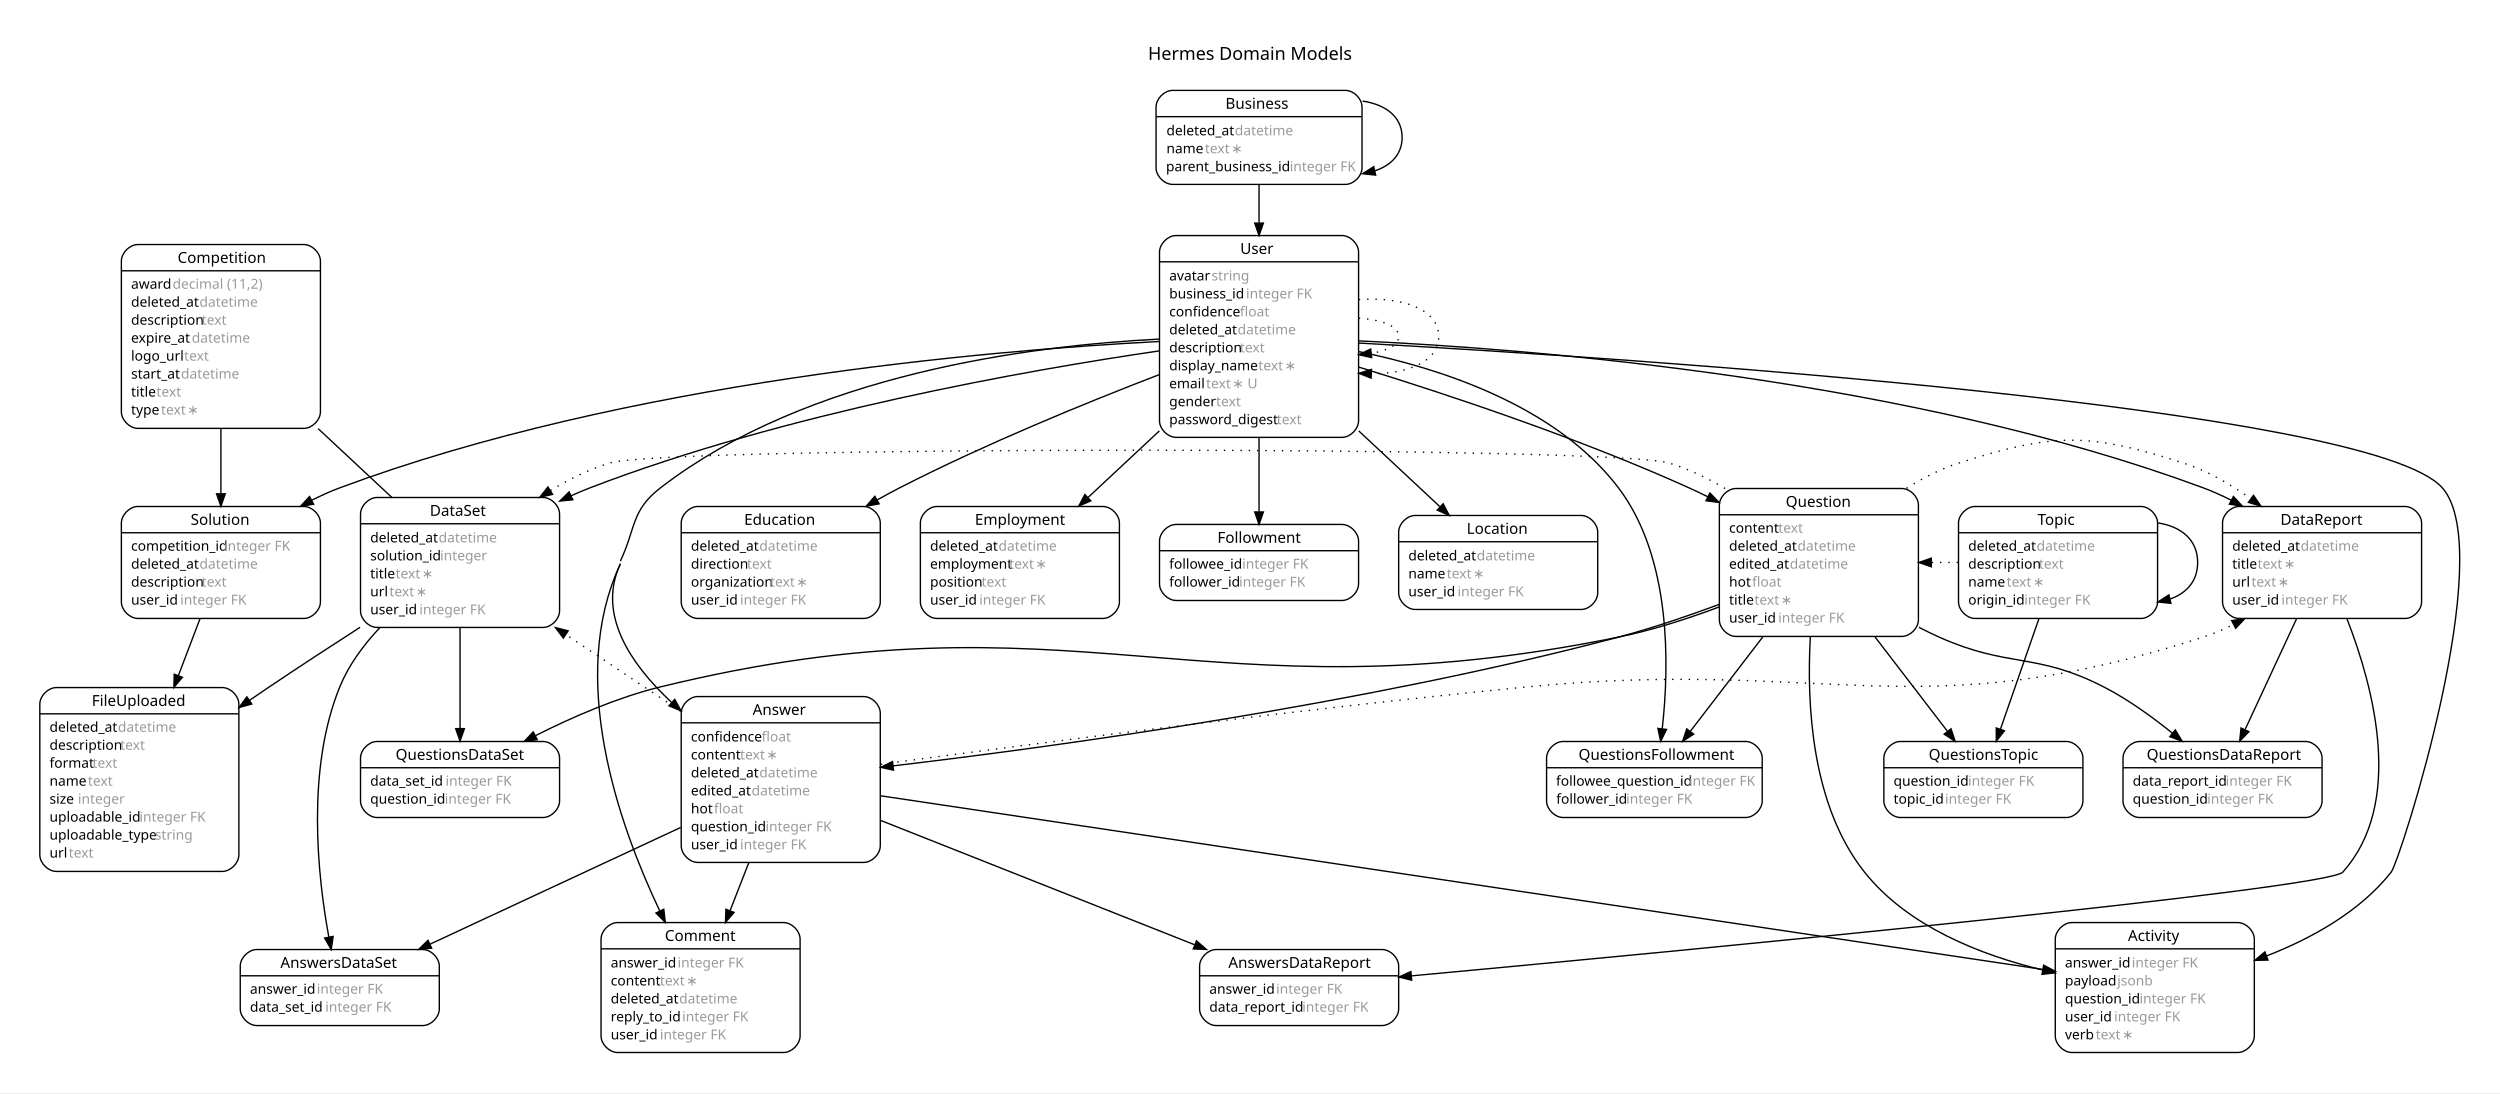
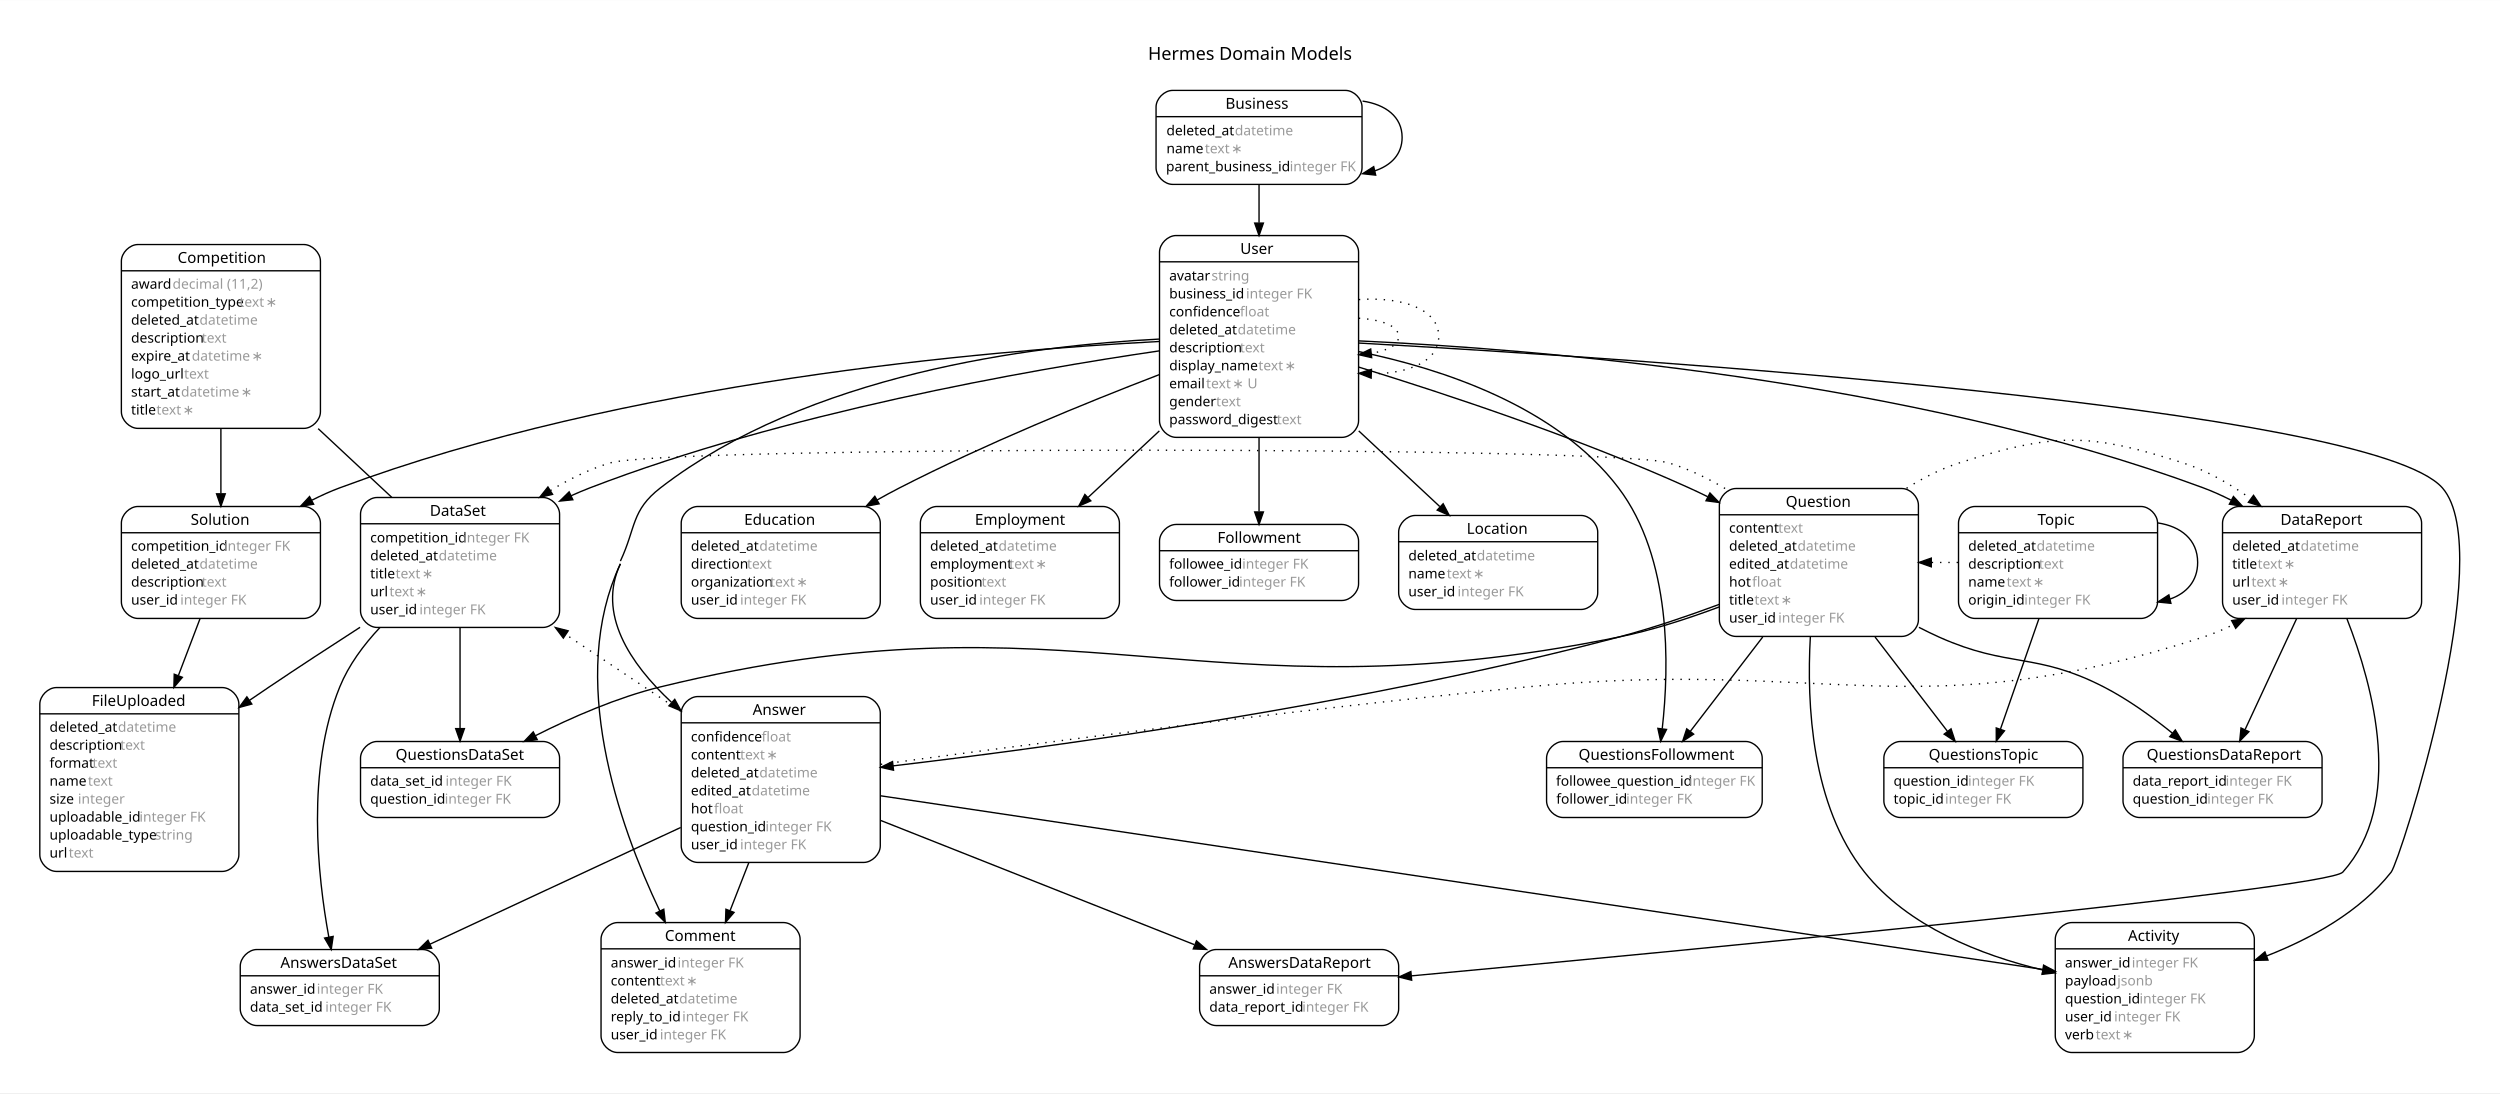
<svg xmlns="http://www.w3.org/2000/svg" width="1809pt" height="791pt" viewBox="0.00 0.00 1808.52 790.60">
  <g id="graph0" class="graph" transform="scale(1 1) rotate(0) translate(28.8 761.8)">
    <polygon fill="white" stroke="none" points="-28.8,28.8 -28.8,-761.8 1779.72,-761.8 1779.72,28.8 -28.8,28.8" />
    <text text-anchor="middle" x="875.458" y="-718.6" font-family="Arial BoldMT" font-size="13.00">Hermes Domain Models</text>
    <g id="node1" class="node">
      <path fill="none" stroke="black" d="M1470,-0.5C1470,-0.5 1590,-0.5 1590,-0.5 1596,-0.5 1602,-6.5 1602,-12.5 1602,-12.5 1602,-82.5 1602,-82.5 1602,-88.5 1596,-94.5 1590,-94.5 1590,-94.5 1470,-94.5 1470,-94.5 1464,-94.5 1458,-88.5 1458,-82.5 1458,-82.5 1458,-12.5 1458,-12.5 1458,-6.5 1464,-0.5 1470,-0.5" />
      <text text-anchor="start" x="1510.58" y="-81.2" font-family="Arial BoldMT" font-size="11.00">Activity</text>
      <polyline fill="none" stroke="black" points="1458,-75.5 1602,-75.5 " />
      <text text-anchor="start" x="1465" y="-62" font-family="ArialMT" font-size="10.00">answer_id </text>
      <text text-anchor="start" x="1513.36" y="-62" font-family="Arial ItalicMT" font-size="10.00" fill="#999999">integer FK</text>
      <text text-anchor="start" x="1465" y="-49" font-family="ArialMT" font-size="10.00">payload </text>
      <text text-anchor="start" x="1502.81" y="-49" font-family="Arial ItalicMT" font-size="10.00" fill="#999999">jsonb</text>
      <text text-anchor="start" x="1465" y="-36" font-family="ArialMT" font-size="10.00">question_id </text>
      <text text-anchor="start" x="1518.93" y="-36" font-family="Arial ItalicMT" font-size="10.00" fill="#999999">integer FK</text>
      <text text-anchor="start" x="1465" y="-23" font-family="ArialMT" font-size="10.00">user_id </text>
      <text text-anchor="start" x="1500.58" y="-23" font-family="Arial ItalicMT" font-size="10.00" fill="#999999">integer FK</text>
      <text text-anchor="start" x="1465" y="-10" font-family="ArialMT" font-size="10.00">verb </text>
      <text text-anchor="start" x="1487.23" y="-10" font-family="Arial ItalicMT" font-size="10.00" fill="#999999">text ∗</text>
    </g>
    <g id="node2" class="node">
      <path fill="none" stroke="black" d="M476,-138C476,-138 596,-138 596,-138 602,-138 608,-144 608,-150 608,-150 608,-246 608,-246 608,-252 602,-258 596,-258 596,-258 476,-258 476,-258 470,-258 464,-252 464,-246 464,-246 464,-150 464,-150 464,-144 470,-138 476,-138" />
      <text text-anchor="start" x="515.66" y="-244.7" font-family="Arial BoldMT" font-size="11.00">Answer</text>
      <polyline fill="none" stroke="black" points="464,-239 608,-239 " />
      <text text-anchor="start" x="471" y="-225.5" font-family="ArialMT" font-size="10.00">confidence </text>
      <text text-anchor="start" x="522.147" y="-225.5" font-family="Arial ItalicMT" font-size="10.00" fill="#999999">float</text>
      <text text-anchor="start" x="471" y="-212.5" font-family="ArialMT" font-size="10.00">content </text>
      <text text-anchor="start" x="506.581" y="-212.5" font-family="Arial ItalicMT" font-size="10.00" fill="#999999">text ∗</text>
      <text text-anchor="start" x="471" y="-199.5" font-family="ArialMT" font-size="10.00">deleted_at </text>
      <text text-anchor="start" x="520.487" y="-199.5" font-family="Arial ItalicMT" font-size="10.00" fill="#999999">datetime</text>
      <text text-anchor="start" x="471" y="-186.5" font-family="ArialMT" font-size="10.00">edited_at </text>
      <text text-anchor="start" x="514.926" y="-186.5" font-family="Arial ItalicMT" font-size="10.00" fill="#999999">datetime</text>
      <text text-anchor="start" x="471" y="-173.5" font-family="ArialMT" font-size="10.00">hot </text>
      <text text-anchor="start" x="487.68" y="-173.5" font-family="Arial ItalicMT" font-size="10.00" fill="#999999">float</text>
      <text text-anchor="start" x="471" y="-160.5" font-family="ArialMT" font-size="10.00">question_id </text>
      <text text-anchor="start" x="524.931" y="-160.5" font-family="Arial ItalicMT" font-size="10.00" fill="#999999">integer FK</text>
      <text text-anchor="start" x="471" y="-147.5" font-family="ArialMT" font-size="10.00">user_id </text>
      <text text-anchor="start" x="506.576" y="-147.5" font-family="Arial ItalicMT" font-size="10.00" fill="#999999">integer FK</text>
    </g>
-     <g id="edge41" class="edge">
+     <g id="edge43" class="edge">
      <path fill="none" stroke="black" d="M608.287,-186.201C788.943,-159.211 1259.18,-88.959 1448.89,-60.617" />
      <polygon fill="black" stroke="black" points="1449.55,-63.704 1457.98,-59.259 1448.62,-57.473 1449.55,-63.704" />
    </g>
    <g id="node3" class="node">
      <path fill="none" stroke="black" d="M851,-20C851,-20 971,-20 971,-20 977,-20 983,-26 983,-32 983,-32 983,-63 983,-63 983,-69 977,-75 971,-75 971,-75 851,-75 851,-75 845,-75 839,-69 839,-63 839,-63 839,-32 839,-32 839,-26 845,-20 851,-20" />
      <text text-anchor="start" x="859.785" y="-61.7" font-family="Arial BoldMT" font-size="11.00">AnswersDataReport</text>
      <polyline fill="none" stroke="black" points="839,-56 983,-56 " />
      <text text-anchor="start" x="846" y="-43" font-family="ArialMT" font-size="10.00">answer_id </text>
      <text text-anchor="start" x="894.359" y="-43" font-family="Arial ItalicMT" font-size="10.00" fill="#999999">integer FK</text>
      <text text-anchor="start" x="846" y="-30" font-family="ArialMT" font-size="10.00">data_report_id </text>
      <text text-anchor="start" x="913.271" y="-30" font-family="Arial ItalicMT" font-size="10.00" fill="#999999">integer FK</text>
    </g>
    <g id="edge31" class="edge">
      <path fill="none" stroke="black" d="M608.304,-168.368C673.484,-142.556 768.988,-104.737 835.219,-78.509" />
      <polygon fill="black" stroke="black" points="836.75,-81.291 843.958,-75.049 834.43,-75.434 836.75,-81.291" />
    </g>
    <g id="node4" class="node">
      <path fill="none" stroke="black" d="M157,-20C157,-20 277,-20 277,-20 283,-20 289,-26 289,-32 289,-32 289,-63 289,-63 289,-69 283,-75 277,-75 277,-75 157,-75 157,-75 151,-75 145,-69 145,-63 145,-63 145,-32 145,-32 145,-26 151,-20 157,-20" />
      <text text-anchor="start" x="174.037" y="-61.7" font-family="Arial BoldMT" font-size="11.00">AnswersDataSet</text>
      <polyline fill="none" stroke="black" points="145,-56 289,-56 " />
      <text text-anchor="start" x="152" y="-43" font-family="ArialMT" font-size="10.00">answer_id </text>
      <text text-anchor="start" x="200.359" y="-43" font-family="Arial ItalicMT" font-size="10.00" fill="#999999">integer FK</text>
      <text text-anchor="start" x="152" y="-30" font-family="ArialMT" font-size="10.00">data_set_id </text>
      <text text-anchor="start" x="206.487" y="-30" font-family="Arial ItalicMT" font-size="10.00" fill="#999999">integer FK</text>
    </g>
    <g id="edge29" class="edge">
      <path fill="none" stroke="black" d="M463.614,-163.303C409.086,-137.919 334.963,-103.414 282.253,-78.876" />
      <polygon fill="black" stroke="black" points="283.472,-75.969 273.983,-75.027 280.813,-81.681 283.472,-75.969" />
    </g>
    <g id="node6" class="node">
      <path fill="none" stroke="black" d="M418,-0.5C418,-0.5 538,-0.5 538,-0.5 544,-0.5 550,-6.5 550,-12.5 550,-12.5 550,-82.5 550,-82.5 550,-88.5 544,-94.5 538,-94.5 538,-94.5 418,-94.5 418,-94.5 412,-94.5 406,-88.5 406,-82.5 406,-82.5 406,-12.5 406,-12.5 406,-6.5 412,-0.5 418,-0.5" />
      <text text-anchor="start" x="452.16" y="-81.2" font-family="Arial BoldMT" font-size="11.00">Comment</text>
      <polyline fill="none" stroke="black" points="406,-75.5 550,-75.5 " />
      <text text-anchor="start" x="413" y="-62" font-family="ArialMT" font-size="10.00">answer_id </text>
      <text text-anchor="start" x="461.359" y="-62" font-family="Arial ItalicMT" font-size="10.00" fill="#999999">integer FK</text>
      <text text-anchor="start" x="413" y="-49" font-family="ArialMT" font-size="10.00">content </text>
      <text text-anchor="start" x="448.581" y="-49" font-family="Arial ItalicMT" font-size="10.00" fill="#999999">text ∗</text>
      <text text-anchor="start" x="413" y="-36" font-family="ArialMT" font-size="10.00">deleted_at </text>
      <text text-anchor="start" x="462.487" y="-36" font-family="Arial ItalicMT" font-size="10.00" fill="#999999">datetime</text>
      <text text-anchor="start" x="413" y="-23" font-family="ArialMT" font-size="10.00">reply_to_id </text>
      <text text-anchor="start" x="464.699" y="-23" font-family="Arial ItalicMT" font-size="10.00" fill="#999999">integer FK</text>
      <text text-anchor="start" x="413" y="-10" font-family="ArialMT" font-size="10.00">user_id </text>
      <text text-anchor="start" x="448.576" y="-10" font-family="Arial ItalicMT" font-size="10.00" fill="#999999">integer FK</text>
    </g>
    <g id="edge33" class="edge">
      <path fill="none" stroke="black" d="M512.91,-137.882C508.429,-126.409 503.752,-114.433 499.331,-103.113" />
      <polygon fill="black" stroke="black" points="502.215,-101.841 496.007,-94.604 496.347,-104.133 502.215,-101.841" />
    </g>
    <g id="node8" class="node">
      <path fill="none" stroke="black" d="M1591,-314.5C1591,-314.5 1711,-314.5 1711,-314.5 1717,-314.5 1723,-320.5 1723,-326.5 1723,-326.5 1723,-383.5 1723,-383.5 1723,-389.5 1717,-395.5 1711,-395.5 1711,-395.5 1591,-395.5 1591,-395.5 1585,-395.5 1579,-389.5 1579,-383.5 1579,-383.5 1579,-326.5 1579,-326.5 1579,-320.5 1585,-314.5 1591,-314.5" />
      <text text-anchor="start" x="1620.87" y="-382.2" font-family="Arial BoldMT" font-size="11.00">DataReport</text>
      <polyline fill="none" stroke="black" points="1579,-376.5 1723,-376.5 " />
      <text text-anchor="start" x="1586" y="-363.5" font-family="ArialMT" font-size="10.00">deleted_at </text>
      <text text-anchor="start" x="1635.49" y="-363.5" font-family="Arial ItalicMT" font-size="10.00" fill="#999999">datetime</text>
      <text text-anchor="start" x="1586" y="-350.5" font-family="ArialMT" font-size="10.00">title </text>
      <text text-anchor="start" x="1604.34" y="-350.5" font-family="Arial ItalicMT" font-size="10.00" fill="#999999">text ∗</text>
      <text text-anchor="start" x="1586" y="-337.5" font-family="ArialMT" font-size="10.00">url </text>
      <text text-anchor="start" x="1599.89" y="-337.5" font-family="Arial ItalicMT" font-size="10.00" fill="#999999">text ∗</text>
      <text text-anchor="start" x="1586" y="-324.5" font-family="ArialMT" font-size="10.00">user_id </text>
      <text text-anchor="start" x="1621.58" y="-324.5" font-family="Arial ItalicMT" font-size="10.00" fill="#999999">integer FK</text>
    </g>
    <g id="edge32" class="edge">
      <path fill="none" stroke="black" stroke-dasharray="1,5" d="M608.373,-208.969C711.873,-222.97 908.213,-248.58 1076,-265 1292.89,-286.225 1357.66,-233.921 1565,-301 1572.32,-303.367 1579.65,-306.478 1586.78,-310.008" />
      <polygon fill="black" stroke="black" points="1585.6,-312.949 1595.04,-314.326 1588.52,-307.365 1585.6,-312.949" />
    </g>
    <g id="node9" class="node">
      <path fill="none" stroke="black" d="M244,-308C244,-308 364,-308 364,-308 370,-308 376,-314 376,-320 376,-320 376,-390 376,-390 376,-396 370,-402 364,-402 364,-402 244,-402 244,-402 238,-402 232,-396 232,-390 232,-390 232,-320 232,-320 232,-314 238,-308 244,-308" />
      <text text-anchor="start" x="282.127" y="-388.7" font-family="Arial BoldMT" font-size="11.00">DataSet</text>
      <polyline fill="none" stroke="black" points="232,-383 376,-383 " />
-       <text text-anchor="start" x="239" y="-369.5" font-family="ArialMT" font-size="10.00">deleted_at </text>
-       <text text-anchor="start" x="288.487" y="-369.5" font-family="Arial ItalicMT" font-size="10.00" fill="#999999">datetime</text>
-       <text text-anchor="start" x="239" y="-356.5" font-family="ArialMT" font-size="10.00">solution_id </text>
-       <text text-anchor="start" x="289.591" y="-356.5" font-family="Arial ItalicMT" font-size="10.00" fill="#999999">integer</text>
+       <text text-anchor="start" x="239" y="-369.5" font-family="ArialMT" font-size="10.00">competition_id </text>
+       <text text-anchor="start" x="306.261" y="-369.5" font-family="Arial ItalicMT" font-size="10.00" fill="#999999">integer FK</text>
+       <text text-anchor="start" x="239" y="-356.5" font-family="ArialMT" font-size="10.00">deleted_at </text>
+       <text text-anchor="start" x="288.487" y="-356.5" font-family="Arial ItalicMT" font-size="10.00" fill="#999999">datetime</text>
      <text text-anchor="start" x="239" y="-343.5" font-family="ArialMT" font-size="10.00">title </text>
      <text text-anchor="start" x="257.34" y="-343.5" font-family="Arial ItalicMT" font-size="10.00" fill="#999999">text ∗</text>
      <text text-anchor="start" x="239" y="-330.5" font-family="ArialMT" font-size="10.00">url </text>
      <text text-anchor="start" x="252.892" y="-330.5" font-family="Arial ItalicMT" font-size="10.00" fill="#999999">text ∗</text>
      <text text-anchor="start" x="239" y="-317.5" font-family="ArialMT" font-size="10.00">user_id </text>
      <text text-anchor="start" x="274.576" y="-317.5" font-family="Arial ItalicMT" font-size="10.00" fill="#999999">integer FK</text>
    </g>
    <g id="edge30" class="edge">
      <path fill="none" stroke="black" stroke-dasharray="1,5" d="M463.66,-247.331C437.331,-264.921 407.489,-284.859 380.788,-302.697" />
      <polygon fill="black" stroke="black" points="378.713,-300.296 372.98,-307.915 382.213,-305.534 378.713,-300.296" />
    </g>
    <g id="node5" class="node">
      <path fill="none" stroke="black" d="M819.5,-628.5C819.5,-628.5 944.5,-628.5 944.5,-628.5 950.5,-628.5 956.5,-634.5 956.5,-640.5 956.5,-640.5 956.5,-684.5 956.5,-684.5 956.5,-690.5 950.5,-696.5 944.5,-696.5 944.5,-696.5 819.5,-696.5 819.5,-696.5 813.5,-696.5 807.5,-690.5 807.5,-684.5 807.5,-684.5 807.5,-640.5 807.5,-640.5 807.5,-634.5 813.5,-628.5 819.5,-628.5" />
      <text text-anchor="start" x="857.683" y="-683.2" font-family="Arial BoldMT" font-size="11.00">Business</text>
      <polyline fill="none" stroke="black" points="807.5,-677.5 956.5,-677.5 " />
      <text text-anchor="start" x="815" y="-664" font-family="ArialMT" font-size="10.00">deleted_at </text>
      <text text-anchor="start" x="864.487" y="-664" font-family="Arial ItalicMT" font-size="10.00" fill="#999999">datetime</text>
      <text text-anchor="start" x="815" y="-651" font-family="ArialMT" font-size="10.00">name </text>
      <text text-anchor="start" x="842.793" y="-651" font-family="Arial ItalicMT" font-size="10.00" fill="#999999">text ∗</text>
      <text text-anchor="start" x="814.68" y="-638" font-family="ArialMT" font-size="10.00">parent_business_id </text>
      <text text-anchor="start" x="904.187" y="-638" font-family="Arial ItalicMT" font-size="10.00" fill="#999999">integer FK</text>
    </g>
-     <g id="edge42" class="edge">
+     <g id="edge44" class="edge">
      <path fill="none" stroke="black" d="M956.895,-688.773C973.446,-686.305 985.5,-677.547 985.5,-662.5 985.5,-650.274 977.542,-642.201 965.681,-638.279" />
      <polygon fill="black" stroke="black" points="966.376,-635.206 956.895,-636.227 964.943,-641.341 966.376,-635.206" />
    </g>
    <g id="node22" class="node">
      <path fill="none" stroke="black" d="M822,-445.5C822,-445.5 942,-445.5 942,-445.5 948,-445.5 954,-451.5 954,-457.5 954,-457.5 954,-579.5 954,-579.5 954,-585.5 948,-591.5 942,-591.5 942,-591.5 822,-591.5 822,-591.5 816,-591.5 810,-585.5 810,-579.5 810,-579.5 810,-457.5 810,-457.5 810,-451.5 816,-445.5 822,-445.5" />
      <text text-anchor="start" x="868.388" y="-578.2" font-family="Arial BoldMT" font-size="11.00">User</text>
      <polyline fill="none" stroke="black" points="810,-572.5 954,-572.5 " />
      <text text-anchor="start" x="817" y="-559" font-family="ArialMT" font-size="10.00">avatar </text>
      <text text-anchor="start" x="847.571" y="-559" font-family="Arial ItalicMT" font-size="10.00" fill="#999999">string</text>
      <text text-anchor="start" x="817" y="-546" font-family="ArialMT" font-size="10.00">business_id </text>
      <text text-anchor="start" x="872.591" y="-546" font-family="Arial ItalicMT" font-size="10.00" fill="#999999">integer FK</text>
      <text text-anchor="start" x="817" y="-533" font-family="ArialMT" font-size="10.00">confidence </text>
      <text text-anchor="start" x="868.147" y="-533" font-family="Arial ItalicMT" font-size="10.00" fill="#999999">float</text>
      <text text-anchor="start" x="817" y="-520" font-family="ArialMT" font-size="10.00">deleted_at </text>
      <text text-anchor="start" x="866.487" y="-520" font-family="Arial ItalicMT" font-size="10.00" fill="#999999">datetime</text>
      <text text-anchor="start" x="817" y="-507" font-family="ArialMT" font-size="10.00">description </text>
      <text text-anchor="start" x="868.138" y="-507" font-family="Arial ItalicMT" font-size="10.00" fill="#999999">text</text>
      <text text-anchor="start" x="817" y="-494" font-family="ArialMT" font-size="10.00">display_name </text>
      <text text-anchor="start" x="881.482" y="-494" font-family="Arial ItalicMT" font-size="10.00" fill="#999999">text ∗</text>
      <text text-anchor="start" x="817" y="-481" font-family="ArialMT" font-size="10.00">email </text>
      <text text-anchor="start" x="843.675" y="-481" font-family="Arial ItalicMT" font-size="10.00" fill="#999999">text ∗ U</text>
      <text text-anchor="start" x="817" y="-468" font-family="ArialMT" font-size="10.00">gender </text>
      <text text-anchor="start" x="850.916" y="-468" font-family="Arial ItalicMT" font-size="10.00" fill="#999999">text</text>
      <text text-anchor="start" x="817" y="-455" font-family="ArialMT" font-size="10.00">password_digest </text>
      <text text-anchor="start" x="894.822" y="-455" font-family="Arial ItalicMT" font-size="10.00" fill="#999999">text</text>
    </g>
    <g id="edge1" class="edge">
      <path fill="none" stroke="black" d="M882,-628.207C882,-619.821 882,-610.446 882,-600.812" />
      <polygon fill="black" stroke="black" points="885.15,-600.52 882,-591.52 878.85,-600.52 885.15,-600.52" />
    </g>
    <g id="node7" class="node">
      <path fill="none" stroke="black" d="M71,-452C71,-452 191,-452 191,-452 197,-452 203,-458 203,-464 203,-464 203,-573 203,-573 203,-579 197,-585 191,-585 191,-585 71,-585 71,-585 65,-585 59,-579 59,-573 59,-573 59,-464 59,-464 59,-458 65,-452 71,-452" />
      <text text-anchor="start" x="99.652" y="-571.7" font-family="Arial BoldMT" font-size="11.00">Competition</text>
      <polyline fill="none" stroke="black" points="59,-566 203,-566 " />
      <text text-anchor="start" x="66" y="-553" font-family="ArialMT" font-size="10.00">award </text>
      <text text-anchor="start" x="96.015" y="-553" font-family="Arial ItalicMT" font-size="10.00" fill="#999999">decimal (11,2)</text>
-       <text text-anchor="start" x="66" y="-540" font-family="ArialMT" font-size="10.00">deleted_at </text>
-       <text text-anchor="start" x="115.487" y="-540" font-family="Arial ItalicMT" font-size="10.00" fill="#999999">datetime</text>
-       <text text-anchor="start" x="66" y="-527" font-family="ArialMT" font-size="10.00">description </text>
-       <text text-anchor="start" x="117.138" y="-527" font-family="Arial ItalicMT" font-size="10.00" fill="#999999">text</text>
-       <text text-anchor="start" x="66" y="-514" font-family="ArialMT" font-size="10.00">expire_at </text>
-       <text text-anchor="start" x="109.916" y="-514" font-family="Arial ItalicMT" font-size="10.00" fill="#999999">datetime</text>
-       <text text-anchor="start" x="66" y="-501" font-family="ArialMT" font-size="10.00">logo_url </text>
-       <text text-anchor="start" x="104.359" y="-501" font-family="Arial ItalicMT" font-size="10.00" fill="#999999">text</text>
-       <text text-anchor="start" x="66" y="-488" font-family="ArialMT" font-size="10.00">start_at </text>
-       <text text-anchor="start" x="102.128" y="-488" font-family="Arial ItalicMT" font-size="10.00" fill="#999999">datetime</text>
-       <text text-anchor="start" x="66" y="-475" font-family="ArialMT" font-size="10.00">title </text>
-       <text text-anchor="start" x="84.34" y="-475" font-family="Arial ItalicMT" font-size="10.00" fill="#999999">text</text>
-       <text text-anchor="start" x="66" y="-462" font-family="ArialMT" font-size="10.00">type </text>
-       <text text-anchor="start" x="87.68" y="-462" font-family="Arial ItalicMT" font-size="10.00" fill="#999999">text ∗</text>
-     </g>
-     <g id="edge44" class="edge">
+       <text text-anchor="start" x="66" y="-540" font-family="ArialMT" font-size="10.00">competition_type </text>
+       <text text-anchor="start" x="144.379" y="-540" font-family="Arial ItalicMT" font-size="10.00" fill="#999999">text ∗</text>
+       <text text-anchor="start" x="66" y="-527" font-family="ArialMT" font-size="10.00">deleted_at </text>
+       <text text-anchor="start" x="115.487" y="-527" font-family="Arial ItalicMT" font-size="10.00" fill="#999999">datetime</text>
+       <text text-anchor="start" x="66" y="-514" font-family="ArialMT" font-size="10.00">description </text>
+       <text text-anchor="start" x="117.138" y="-514" font-family="Arial ItalicMT" font-size="10.00" fill="#999999">text</text>
+       <text text-anchor="start" x="66" y="-501" font-family="ArialMT" font-size="10.00">expire_at </text>
+       <text text-anchor="start" x="109.916" y="-501" font-family="Arial ItalicMT" font-size="10.00" fill="#999999">datetime ∗</text>
+       <text text-anchor="start" x="66" y="-488" font-family="ArialMT" font-size="10.00">logo_url </text>
+       <text text-anchor="start" x="104.359" y="-488" font-family="Arial ItalicMT" font-size="10.00" fill="#999999">text</text>
+       <text text-anchor="start" x="66" y="-475" font-family="ArialMT" font-size="10.00">start_at </text>
+       <text text-anchor="start" x="102.128" y="-475" font-family="Arial ItalicMT" font-size="10.00" fill="#999999">datetime ∗</text>
+       <text text-anchor="start" x="66" y="-462" font-family="ArialMT" font-size="10.00">title </text>
+       <text text-anchor="start" x="84.34" y="-462" font-family="Arial ItalicMT" font-size="10.00" fill="#999999">text ∗</text>
+     </g>
+     <g id="edge35" class="edge">
      <path fill="none" stroke="black" d="M201.366,-451.812C219.233,-435.132 238.053,-417.563 254.628,-402.09" />
    </g>
    <g id="node20" class="node">
      <path fill="none" stroke="black" d="M71,-314.5C71,-314.5 191,-314.5 191,-314.5 197,-314.5 203,-320.5 203,-326.5 203,-326.5 203,-383.5 203,-383.5 203,-389.5 197,-395.5 191,-395.5 191,-395.5 71,-395.5 71,-395.5 65,-395.5 59,-389.5 59,-383.5 59,-383.5 59,-326.5 59,-326.5 59,-320.5 65,-314.5 71,-314.5" />
      <text text-anchor="start" x="109.124" y="-382.2" font-family="Arial BoldMT" font-size="11.00">Solution</text>
      <polyline fill="none" stroke="black" points="59,-376.5 203,-376.5 " />
      <text text-anchor="start" x="66" y="-363.5" font-family="ArialMT" font-size="10.00">competition_id </text>
      <text text-anchor="start" x="133.261" y="-363.5" font-family="Arial ItalicMT" font-size="10.00" fill="#999999">integer FK</text>
      <text text-anchor="start" x="66" y="-350.5" font-family="ArialMT" font-size="10.00">deleted_at </text>
      <text text-anchor="start" x="115.487" y="-350.5" font-family="Arial ItalicMT" font-size="10.00" fill="#999999">datetime</text>
      <text text-anchor="start" x="66" y="-337.5" font-family="ArialMT" font-size="10.00">description </text>
      <text text-anchor="start" x="117.138" y="-337.5" font-family="Arial ItalicMT" font-size="10.00" fill="#999999">text</text>
      <text text-anchor="start" x="66" y="-324.5" font-family="ArialMT" font-size="10.00">user_id </text>
      <text text-anchor="start" x="101.576" y="-324.5" font-family="Arial ItalicMT" font-size="10.00" fill="#999999">integer FK</text>
    </g>
-     <g id="edge43" class="edge">
+     <g id="edge34" class="edge">
      <path fill="none" stroke="black" d="M131,-451.812C131,-436.195 131,-419.799 131,-405.073" />
      <polygon fill="black" stroke="black" points="134.15,-404.662 131,-395.662 127.85,-404.662 134.15,-404.662" />
    </g>
-     <g id="edge39" class="edge">
+     <g id="edge41" class="edge">
      <path fill="none" stroke="black" d="M1669.01,-314.208C1688.34,-264.761 1710.69,-180.834 1666,-131 1654.81,-118.52 1184.8,-73.793 992.117,-55.938" />
      <polygon fill="black" stroke="black" points="992.406,-52.801 983.154,-55.108 991.825,-59.074 992.406,-52.801" />
    </g>
    <g id="node16" class="node">
      <path fill="none" stroke="black" d="M1519,-170.5C1519,-170.5 1639,-170.5 1639,-170.5 1645,-170.5 1651,-176.5 1651,-182.5 1651,-182.5 1651,-213.5 1651,-213.5 1651,-219.5 1645,-225.5 1639,-225.5 1639,-225.5 1519,-225.5 1519,-225.5 1513,-225.5 1507,-219.5 1507,-213.5 1507,-213.5 1507,-182.5 1507,-182.5 1507,-176.5 1513,-170.5 1519,-170.5" />
      <text text-anchor="start" x="1524.11" y="-212.2" font-family="Arial BoldMT" font-size="11.00">QuestionsDataReport</text>
      <polyline fill="none" stroke="black" points="1507,-206.5 1651,-206.5 " />
      <text text-anchor="start" x="1514" y="-193.5" font-family="ArialMT" font-size="10.00">data_report_id </text>
      <text text-anchor="start" x="1581.27" y="-193.5" font-family="Arial ItalicMT" font-size="10.00" fill="#999999">integer FK</text>
      <text text-anchor="start" x="1514" y="-180.5" font-family="ArialMT" font-size="10.00">question_id </text>
      <text text-anchor="start" x="1567.93" y="-180.5" font-family="Arial ItalicMT" font-size="10.00" fill="#999999">integer FK</text>
    </g>
-     <g id="edge38" class="edge">
+     <g id="edge40" class="edge">
      <path fill="none" stroke="black" d="M1632.65,-314.486C1621.14,-289.722 1606.45,-258.084 1595.34,-234.187" />
      <polygon fill="black" stroke="black" points="1598.08,-232.595 1591.43,-225.76 1592.37,-235.249 1598.08,-232.595" />
    </g>
-     <g id="edge35" class="edge">
+     <g id="edge37" class="edge">
      <path fill="none" stroke="black" d="M245.981,-307.865C234.194,-295.334 223.443,-280.807 217,-265 192.631,-205.208 200.966,-128.176 209.088,-83.964" />
      <polygon fill="black" stroke="black" points="212.196,-84.479 210.806,-75.045 206.01,-83.287 212.196,-84.479" />
    </g>
    <g id="node12" class="node">
      <path fill="none" stroke="black" d="M12,-131.5C12,-131.5 132,-131.5 132,-131.5 138,-131.5 144,-137.5 144,-143.5 144,-143.5 144,-252.5 144,-252.5 144,-258.5 138,-264.5 132,-264.5 132,-264.5 12,-264.5 12,-264.5 6,-264.5 0,-258.5 0,-252.5 0,-252.5 0,-143.5 0,-143.5 0,-137.5 6,-131.5 12,-131.5" />
      <text text-anchor="start" x="37.591" y="-251.2" font-family="Arial BoldMT" font-size="11.00">FileUploaded</text>
      <polyline fill="none" stroke="black" points="0,-245.5 144,-245.5 " />
      <text text-anchor="start" x="7" y="-232.5" font-family="ArialMT" font-size="10.00">deleted_at </text>
      <text text-anchor="start" x="56.487" y="-232.5" font-family="Arial ItalicMT" font-size="10.00" fill="#999999">datetime</text>
      <text text-anchor="start" x="7" y="-219.5" font-family="ArialMT" font-size="10.00">description </text>
      <text text-anchor="start" x="58.138" y="-219.5" font-family="Arial ItalicMT" font-size="10.00" fill="#999999">text</text>
      <text text-anchor="start" x="7" y="-206.5" font-family="ArialMT" font-size="10.00">format </text>
      <text text-anchor="start" x="38.118" y="-206.5" font-family="Arial ItalicMT" font-size="10.00" fill="#999999">text</text>
      <text text-anchor="start" x="7" y="-193.5" font-family="ArialMT" font-size="10.00">name </text>
      <text text-anchor="start" x="34.793" y="-193.5" font-family="Arial ItalicMT" font-size="10.00" fill="#999999">text</text>
      <text text-anchor="start" x="7" y="-180.5" font-family="ArialMT" font-size="10.00">size </text>
      <text text-anchor="start" x="27.561" y="-180.5" font-family="Arial ItalicMT" font-size="10.00" fill="#999999">integer</text>
      <text text-anchor="start" x="7" y="-167.5" font-family="ArialMT" font-size="10.00">uploadable_id </text>
      <text text-anchor="start" x="72.059" y="-167.5" font-family="Arial ItalicMT" font-size="10.00" fill="#999999">integer FK</text>
      <text text-anchor="start" x="7" y="-154.5" font-family="ArialMT" font-size="10.00">uploadable_type </text>
      <text text-anchor="start" x="83.177" y="-154.5" font-family="Arial ItalicMT" font-size="10.00" fill="#999999">string</text>
      <text text-anchor="start" x="7" y="-141.5" font-family="ArialMT" font-size="10.00">url </text>
      <text text-anchor="start" x="20.892" y="-141.5" font-family="Arial ItalicMT" font-size="10.00" fill="#999999">text</text>
    </g>
-     <g id="edge36" class="edge">
+     <g id="edge38" class="edge">
      <path fill="none" stroke="black" d="M231.669,-308.11C210.4,-294.412 187.166,-279.248 166,-265 161.332,-261.858 156.551,-258.606 151.739,-255.308" />
      <polygon fill="black" stroke="black" points="153.362,-252.602 144.162,-250.095 149.791,-257.792 153.362,-252.602" />
    </g>
    <g id="node17" class="node">
      <path fill="none" stroke="black" d="M244,-170.5C244,-170.5 364,-170.5 364,-170.5 370,-170.5 376,-176.5 376,-182.5 376,-182.5 376,-213.5 376,-213.5 376,-219.5 370,-225.5 364,-225.5 364,-225.5 244,-225.5 244,-225.5 238,-225.5 232,-219.5 232,-213.5 232,-213.5 232,-182.5 232,-182.5 232,-176.5 238,-170.5 244,-170.5" />
      <text text-anchor="start" x="257.364" y="-212.2" font-family="Arial BoldMT" font-size="11.00">QuestionsDataSet</text>
      <polyline fill="none" stroke="black" points="232,-206.5 376,-206.5 " />
      <text text-anchor="start" x="239" y="-193.5" font-family="ArialMT" font-size="10.00">data_set_id </text>
      <text text-anchor="start" x="293.487" y="-193.5" font-family="Arial ItalicMT" font-size="10.00" fill="#999999">integer FK</text>
      <text text-anchor="start" x="239" y="-180.5" font-family="ArialMT" font-size="10.00">question_id </text>
      <text text-anchor="start" x="292.931" y="-180.5" font-family="Arial ItalicMT" font-size="10.00" fill="#999999">integer FK</text>
    </g>
-     <g id="edge34" class="edge">
+     <g id="edge36" class="edge">
      <path fill="none" stroke="black" d="M304,-307.915C304,-284.594 304,-256.706 304,-234.988" />
      <polygon fill="black" stroke="black" points="307.15,-234.786 304,-225.786 300.85,-234.786 307.15,-234.786" />
    </g>
    <g id="node10" class="node">
      <path fill="none" stroke="black" d="M476,-314.5C476,-314.5 596,-314.5 596,-314.5 602,-314.5 608,-320.5 608,-326.5 608,-326.5 608,-383.5 608,-383.5 608,-389.5 602,-395.5 596,-395.5 596,-395.5 476,-395.5 476,-395.5 470,-395.5 464,-389.5 464,-383.5 464,-383.5 464,-326.5 464,-326.5 464,-320.5 470,-314.5 476,-314.5" />
      <text text-anchor="start" x="509.537" y="-382.2" font-family="Arial BoldMT" font-size="11.00">Education</text>
      <polyline fill="none" stroke="black" points="464,-376.5 608,-376.5 " />
      <text text-anchor="start" x="471" y="-363.5" font-family="ArialMT" font-size="10.00">deleted_at </text>
      <text text-anchor="start" x="520.487" y="-363.5" font-family="Arial ItalicMT" font-size="10.00" fill="#999999">datetime</text>
      <text text-anchor="start" x="471" y="-350.5" font-family="ArialMT" font-size="10.00">direction </text>
      <text text-anchor="start" x="511.576" y="-350.5" font-family="Arial ItalicMT" font-size="10.00" fill="#999999">text</text>
      <text text-anchor="start" x="471" y="-337.5" font-family="ArialMT" font-size="10.00">organization </text>
      <text text-anchor="start" x="528.261" y="-337.5" font-family="Arial ItalicMT" font-size="10.00" fill="#999999">text ∗</text>
      <text text-anchor="start" x="471" y="-324.5" font-family="ArialMT" font-size="10.00">user_id </text>
      <text text-anchor="start" x="506.576" y="-324.5" font-family="Arial ItalicMT" font-size="10.00" fill="#999999">integer FK</text>
    </g>
    <g id="node11" class="node">
      <path fill="none" stroke="black" d="M649,-314.5C649,-314.5 769,-314.5 769,-314.5 775,-314.5 781,-320.5 781,-326.5 781,-326.5 781,-383.5 781,-383.5 781,-389.5 775,-395.5 769,-395.5 769,-395.5 649,-395.5 649,-395.5 643,-395.5 637,-389.5 637,-383.5 637,-383.5 637,-326.5 637,-326.5 637,-320.5 643,-314.5 649,-314.5" />
      <text text-anchor="start" x="676.433" y="-382.2" font-family="Arial BoldMT" font-size="11.00">Employment</text>
      <polyline fill="none" stroke="black" points="637,-376.5 781,-376.5 " />
      <text text-anchor="start" x="644" y="-363.5" font-family="ArialMT" font-size="10.00">deleted_at </text>
      <text text-anchor="start" x="693.487" y="-363.5" font-family="Arial ItalicMT" font-size="10.00" fill="#999999">datetime</text>
      <text text-anchor="start" x="644" y="-350.5" font-family="ArialMT" font-size="10.00">employment </text>
      <text text-anchor="start" x="701.246" y="-350.5" font-family="Arial ItalicMT" font-size="10.00" fill="#999999">text ∗</text>
      <text text-anchor="start" x="644" y="-337.5" font-family="ArialMT" font-size="10.00">position </text>
      <text text-anchor="start" x="681.246" y="-337.5" font-family="Arial ItalicMT" font-size="10.00" fill="#999999">text</text>
      <text text-anchor="start" x="644" y="-324.5" font-family="ArialMT" font-size="10.00">user_id </text>
      <text text-anchor="start" x="679.576" y="-324.5" font-family="Arial ItalicMT" font-size="10.00" fill="#999999">integer FK</text>
    </g>
    <g id="node13" class="node">
      <path fill="none" stroke="black" d="M822,-327.5C822,-327.5 942,-327.5 942,-327.5 948,-327.5 954,-333.5 954,-339.5 954,-339.5 954,-370.5 954,-370.5 954,-376.5 948,-382.5 942,-382.5 942,-382.5 822,-382.5 822,-382.5 816,-382.5 810,-376.5 810,-370.5 810,-370.5 810,-339.5 810,-339.5 810,-333.5 816,-327.5 822,-327.5" />
      <text text-anchor="start" x="851.88" y="-369.2" font-family="Arial BoldMT" font-size="11.00">Followment</text>
      <polyline fill="none" stroke="black" points="810,-363.5 954,-363.5 " />
      <text text-anchor="start" x="817" y="-350.5" font-family="ArialMT" font-size="10.00">followee_id </text>
      <text text-anchor="start" x="869.812" y="-350.5" font-family="Arial ItalicMT" font-size="10.00" fill="#999999">integer FK</text>
      <text text-anchor="start" x="817" y="-337.5" font-family="ArialMT" font-size="10.00">follower_id </text>
      <text text-anchor="start" x="867.581" y="-337.5" font-family="Arial ItalicMT" font-size="10.00" fill="#999999">integer FK</text>
    </g>
    <g id="node14" class="node">
      <path fill="none" stroke="black" d="M995,-321C995,-321 1115,-321 1115,-321 1121,-321 1127,-327 1127,-333 1127,-333 1127,-377 1127,-377 1127,-383 1121,-389 1115,-389 1115,-389 995,-389 995,-389 989,-389 983,-383 983,-377 983,-377 983,-333 983,-333 983,-327 989,-321 995,-321" />
      <text text-anchor="start" x="1032.21" y="-375.7" font-family="Arial BoldMT" font-size="11.00">Location</text>
      <polyline fill="none" stroke="black" points="983,-370 1127,-370 " />
      <text text-anchor="start" x="990" y="-356.5" font-family="ArialMT" font-size="10.00">deleted_at </text>
      <text text-anchor="start" x="1039.49" y="-356.5" font-family="Arial ItalicMT" font-size="10.00" fill="#999999">datetime</text>
      <text text-anchor="start" x="990" y="-343.5" font-family="ArialMT" font-size="10.00">name </text>
      <text text-anchor="start" x="1017.79" y="-343.5" font-family="Arial ItalicMT" font-size="10.00" fill="#999999">text ∗</text>
      <text text-anchor="start" x="990" y="-330.5" font-family="ArialMT" font-size="10.00">user_id </text>
      <text text-anchor="start" x="1025.58" y="-330.5" font-family="Arial ItalicMT" font-size="10.00" fill="#999999">integer FK</text>
    </g>
    <g id="node15" class="node">
      <path fill="none" stroke="black" d="M1227,-301.5C1227,-301.5 1347,-301.5 1347,-301.5 1353,-301.5 1359,-307.5 1359,-313.5 1359,-313.5 1359,-396.5 1359,-396.5 1359,-402.5 1353,-408.5 1347,-408.5 1347,-408.5 1227,-408.5 1227,-408.5 1221,-408.5 1215,-402.5 1215,-396.5 1215,-396.5 1215,-313.5 1215,-313.5 1215,-307.5 1221,-301.5 1227,-301.5" />
      <text text-anchor="start" x="1262.99" y="-395.2" font-family="Arial BoldMT" font-size="11.00">Question</text>
      <polyline fill="none" stroke="black" points="1215,-389.5 1359,-389.5 " />
      <text text-anchor="start" x="1222" y="-376.5" font-family="ArialMT" font-size="10.00">content </text>
      <text text-anchor="start" x="1257.58" y="-376.5" font-family="Arial ItalicMT" font-size="10.00" fill="#999999">text</text>
      <text text-anchor="start" x="1222" y="-363.5" font-family="ArialMT" font-size="10.00">deleted_at </text>
      <text text-anchor="start" x="1271.49" y="-363.5" font-family="Arial ItalicMT" font-size="10.00" fill="#999999">datetime</text>
      <text text-anchor="start" x="1222" y="-350.5" font-family="ArialMT" font-size="10.00">edited_at </text>
      <text text-anchor="start" x="1265.93" y="-350.5" font-family="Arial ItalicMT" font-size="10.00" fill="#999999">datetime</text>
      <text text-anchor="start" x="1222" y="-337.5" font-family="ArialMT" font-size="10.00">hot </text>
      <text text-anchor="start" x="1238.68" y="-337.5" font-family="Arial ItalicMT" font-size="10.00" fill="#999999">float</text>
      <text text-anchor="start" x="1222" y="-324.5" font-family="ArialMT" font-size="10.00">title </text>
      <text text-anchor="start" x="1240.34" y="-324.5" font-family="Arial ItalicMT" font-size="10.00" fill="#999999">text ∗</text>
      <text text-anchor="start" x="1222" y="-311.5" font-family="ArialMT" font-size="10.00">user_id </text>
      <text text-anchor="start" x="1257.58" y="-311.5" font-family="Arial ItalicMT" font-size="10.00" fill="#999999">integer FK</text>
    </g>
-     <g id="edge40" class="edge">
+     <g id="edge42" class="edge">
      <path fill="none" stroke="black" d="M1280.83,-301.323C1278.01,-252.074 1281.76,-179.097 1320,-131 1351.37,-91.547 1404.25,-70.912 1449.1,-60.145" />
      <polygon fill="black" stroke="black" points="1449.89,-63.198 1457.96,-58.121 1448.48,-57.056 1449.89,-63.198" />
    </g>
    <g id="edge27" class="edge">
      <path fill="none" stroke="black" d="M1214.81,-324.654C1191.82,-316.112 1166.1,-307.374 1142,-301 957.291,-252.142 734.45,-221.725 617.219,-207.859" />
      <polygon fill="black" stroke="black" points="617.58,-204.729 608.274,-206.808 616.846,-210.986 617.58,-204.729" />
    </g>
    <g id="edge26" class="edge">
      <path fill="none" stroke="black" stroke-dasharray="1,5" d="M1350.41,-408.666C1362.39,-416.203 1375.33,-422.802 1388.5,-427 1457.1,-448.861 1481.95,-449.021 1550.5,-427 1567.73,-421.466 1584.51,-411.768 1599.27,-401.25" />
      <polygon fill="black" stroke="black" points="1601.42,-403.573 1606.79,-395.692 1597.68,-398.505 1601.42,-403.573" />
    </g>
    <g id="edge24" class="edge">
      <path fill="none" stroke="black" stroke-dasharray="1,5" d="M1219.13,-408.523C1206.27,-416.13 1192.46,-422.789 1178.5,-427 1137.76,-439.289 453.243,-439.289 412.5,-427 397.664,-422.525 382.994,-415.285 369.464,-407.08" />
      <polygon fill="black" stroke="black" points="370.932,-404.282 361.638,-402.152 367.575,-409.613 370.932,-404.282" />
    </g>
    <g id="edge25" class="edge">
      <path fill="none" stroke="black" d="M1359.37,-308.077C1364.25,-305.552 1369.16,-303.166 1374,-301 1424.44,-278.446 1443.84,-290.23 1493,-265 1510.56,-255.99 1528.16,-243.29 1542.82,-231.434" />
      <polygon fill="black" stroke="black" points="1544.83,-233.858 1549.77,-225.701 1540.82,-228.998 1544.83,-233.858" />
    </g>
    <g id="edge23" class="edge">
      <path fill="none" stroke="black" d="M1214.84,-322.82C1191.96,-314.247 1166.29,-305.954 1142,-301 839.804,-239.375 748.61,-338.169 449,-265 417.71,-257.359 384.883,-243.012 358.391,-229.642" />
      <polygon fill="black" stroke="black" points="359.828,-226.838 350.382,-225.532 356.951,-232.443 359.828,-226.838" />
    </g>
    <g id="node18" class="node">
      <path fill="none" stroke="black" d="M1102,-170.5C1102,-170.5 1234,-170.5 1234,-170.5 1240,-170.5 1246,-176.5 1246,-182.5 1246,-182.5 1246,-213.5 1246,-213.5 1246,-219.5 1240,-225.5 1234,-225.5 1234,-225.5 1102,-225.5 1102,-225.5 1096,-225.5 1090,-219.5 1090,-213.5 1090,-213.5 1090,-182.5 1090,-182.5 1090,-176.5 1096,-170.5 1102,-170.5" />
      <text text-anchor="start" x="1113.12" y="-212.2" font-family="Arial BoldMT" font-size="11.00">QuestionsFollowment</text>
      <polyline fill="none" stroke="black" points="1090,-206.5 1246,-206.5 " />
      <text text-anchor="start" x="1096.84" y="-193.5" font-family="ArialMT" font-size="10.00">followee_question_id </text>
      <text text-anchor="start" x="1193.02" y="-193.5" font-family="Arial ItalicMT" font-size="10.00" fill="#999999">integer FK</text>
      <text text-anchor="start" x="1097" y="-180.5" font-family="ArialMT" font-size="10.00">follower_id </text>
      <text text-anchor="start" x="1147.58" y="-180.5" font-family="Arial ItalicMT" font-size="10.00" fill="#999999">integer FK</text>
    </g>
    <g id="edge28" class="edge">
      <path fill="none" stroke="black" d="M1246.38,-301.091C1229.07,-278.539 1209.37,-252.888 1194.06,-232.94" />
      <polygon fill="black" stroke="black" points="1196.39,-230.812 1188.42,-225.592 1191.4,-234.649 1196.39,-230.812" />
    </g>
    <g id="node19" class="node">
      <path fill="none" stroke="black" d="M1346,-170.5C1346,-170.5 1466,-170.5 1466,-170.5 1472,-170.5 1478,-176.5 1478,-182.5 1478,-182.5 1478,-213.5 1478,-213.5 1478,-219.5 1472,-225.5 1466,-225.5 1466,-225.5 1346,-225.5 1346,-225.5 1340,-225.5 1334,-219.5 1334,-213.5 1334,-213.5 1334,-182.5 1334,-182.5 1334,-176.5 1340,-170.5 1346,-170.5" />
      <text text-anchor="start" x="1366.4" y="-212.2" font-family="Arial BoldMT" font-size="11.00">QuestionsTopic</text>
      <polyline fill="none" stroke="black" points="1334,-206.5 1478,-206.5 " />
      <text text-anchor="start" x="1341" y="-193.5" font-family="ArialMT" font-size="10.00">question_id </text>
      <text text-anchor="start" x="1394.93" y="-193.5" font-family="Arial ItalicMT" font-size="10.00" fill="#999999">integer FK</text>
      <text text-anchor="start" x="1341" y="-180.5" font-family="ArialMT" font-size="10.00">topic_id </text>
      <text text-anchor="start" x="1378.25" y="-180.5" font-family="Arial ItalicMT" font-size="10.00" fill="#999999">integer FK</text>
    </g>
    <g id="edge22" class="edge">
      <path fill="none" stroke="black" d="M1327.62,-301.091C1344.93,-278.539 1364.63,-252.888 1379.94,-232.94" />
      <polygon fill="black" stroke="black" points="1382.6,-234.649 1385.58,-225.592 1377.61,-230.812 1382.6,-234.649" />
    </g>
-     <g id="edge37" class="edge">
+     <g id="edge39" class="edge">
      <path fill="none" stroke="black" d="M115.959,-314.486C111.181,-301.933 105.73,-287.614 100.332,-273.432" />
      <polygon fill="black" stroke="black" points="103.13,-271.927 96.984,-264.637 97.242,-274.168 103.13,-271.927" />
    </g>
    <g id="node21" class="node">
      <path fill="none" stroke="black" d="M1400,-314.5C1400,-314.5 1520,-314.5 1520,-314.5 1526,-314.5 1532,-320.5 1532,-326.5 1532,-326.5 1532,-383.5 1532,-383.5 1532,-389.5 1526,-395.5 1520,-395.5 1520,-395.5 1400,-395.5 1400,-395.5 1394,-395.5 1388,-389.5 1388,-383.5 1388,-383.5 1388,-326.5 1388,-326.5 1388,-320.5 1394,-314.5 1400,-314.5" />
      <text text-anchor="start" x="1445.16" y="-382.2" font-family="Arial BoldMT" font-size="11.00">Topic</text>
      <polyline fill="none" stroke="black" points="1388,-376.5 1532,-376.5 " />
      <text text-anchor="start" x="1395" y="-363.5" font-family="ArialMT" font-size="10.00">deleted_at </text>
      <text text-anchor="start" x="1444.49" y="-363.5" font-family="Arial ItalicMT" font-size="10.00" fill="#999999">datetime</text>
      <text text-anchor="start" x="1395" y="-350.5" font-family="ArialMT" font-size="10.00">description </text>
      <text text-anchor="start" x="1446.14" y="-350.5" font-family="Arial ItalicMT" font-size="10.00" fill="#999999">text</text>
      <text text-anchor="start" x="1395" y="-337.5" font-family="ArialMT" font-size="10.00">name </text>
      <text text-anchor="start" x="1422.79" y="-337.5" font-family="Arial ItalicMT" font-size="10.00" fill="#999999">text ∗</text>
      <text text-anchor="start" x="1395" y="-324.5" font-family="ArialMT" font-size="10.00">origin_id </text>
      <text text-anchor="start" x="1435.58" y="-324.5" font-family="Arial ItalicMT" font-size="10.00" fill="#999999">integer FK</text>
    </g>
    <g id="edge21" class="edge">
      <path fill="none" stroke="black" stroke-dasharray="1,5" d="M1387.63,-355C1381.29,-355 1374.94,-355 1368.6,-355" />
      <polygon fill="black" stroke="black" points="1368.31,-351.85 1359.31,-355 1368.31,-358.15 1368.31,-351.85" />
    </g>
    <g id="edge20" class="edge">
      <path fill="none" stroke="black" d="M1446.23,-314.486C1437.64,-289.831 1426.68,-258.362 1418.37,-234.502" />
      <polygon fill="black" stroke="black" points="1421.26,-233.223 1415.32,-225.76 1415.31,-235.295 1421.26,-233.223" />
    </g>
    <g id="edge19" class="edge">
      <path fill="none" stroke="black" d="M1532.18,-383.606C1548.79,-381.141 1561,-371.605 1561,-355 1561,-341.508 1552.94,-332.684 1541.01,-328.527" />
      <polygon fill="black" stroke="black" points="1541.66,-325.445 1532.18,-326.394 1540.18,-331.569 1541.66,-325.445" />
    </g>
    <g id="edge18" class="edge">
      <path fill="none" stroke="black" d="M954.142,-513.73C1151.03,-502.711 1686.37,-467.582 1738,-409 1778.94,-362.542 1707.41,-139.129 1701,-131 1678.42,-102.371 1643.43,-83.08 1610.97,-70.402" />
      <polygon fill="black" stroke="black" points="1611.87,-67.376 1602.33,-67.16 1609.65,-73.273 1611.87,-67.376" />
    </g>
    <g id="edge12" class="edge">
      <path fill="none" stroke="black" d="M420,-354C403.088,-317.927 426.707,-282.028 456.95,-253.876" />
      <polygon fill="black" stroke="black" points="459.319,-255.982 463.91,-247.625 455.109,-251.295 459.319,-255.982" />
    </g>
    <g id="edge13" class="edge">
      <path fill="none" stroke="black" d="M420,-354C381.511,-271.901 418.493,-166.027 448.482,-102.915" />
      <polygon fill="black" stroke="black" points="451.383,-104.152 452.471,-94.679 445.713,-101.405 451.383,-104.152" />
      <path fill="none" stroke="black" d="M809.627,-516.591C716.93,-511.881 555.554,-491.326 449,-409 427.752,-392.583 431.398,-380.312 420,-356" />
    </g>
    <g id="edge10" class="edge">
      <path fill="none" stroke="black" d="M954.138,-515.299C1081.35,-509.416 1352.22,-487.859 1565,-409 1571.71,-406.514 1578.46,-403.476 1585.07,-400.123" />
      <polygon fill="black" stroke="black" points="1586.89,-402.727 1593.36,-395.727 1583.93,-397.162 1586.89,-402.727" />
    </g>
    <g id="edge9" class="edge">
      <path fill="none" stroke="black" d="M809.958,-508.086C713.687,-494.005 538.866,-463.145 398,-409 393.464,-407.257 388.883,-405.322 384.311,-403.254" />
      <polygon fill="black" stroke="black" points="385.59,-400.375 376.105,-399.398 382.911,-406.076 385.59,-400.375" />
    </g>
    <g id="edge4" class="edge">
      <path fill="none" stroke="black" d="M809.73,-490.861C756.782,-470.503 683.694,-440.636 622,-409 616.653,-406.258 611.196,-403.3 605.755,-400.234" />
      <polygon fill="black" stroke="black" points="607.183,-397.422 597.809,-395.676 604.049,-402.887 607.183,-397.422" />
    </g>
    <g id="edge3" class="edge">
      <path fill="none" stroke="black" d="M809.885,-450.179C792.525,-433.972 774.369,-417.023 758.321,-402.043" />
      <polygon fill="black" stroke="black" points="760.31,-399.59 751.581,-395.751 756.01,-404.195 760.31,-399.59" />
    </g>
    <g id="edge5" class="edge">
      <path fill="none" stroke="black" d="M882,-445.253C882,-426.752 882,-407.65 882,-391.888" />
      <polygon fill="black" stroke="black" points="885.15,-391.541 882,-382.541 878.85,-391.541 885.15,-391.541" />
    </g>
    <g id="edge2" class="edge">
      <path fill="none" stroke="black" d="M954.115,-450.179C974.086,-431.535 995.109,-411.909 1012.77,-395.427" />
      <polygon fill="black" stroke="black" points="1015.18,-397.484 1019.61,-389.04 1010.88,-392.879 1015.18,-397.484" />
    </g>
    <g id="edge11" class="edge">
      <path fill="none" stroke="black" d="M954.118,-496.346C1018.07,-476.651 1113.4,-444.979 1193,-409 1197.48,-406.974 1202.03,-404.807 1206.59,-402.548" />
      <polygon fill="black" stroke="black" points="1208.19,-405.271 1214.79,-398.394 1205.34,-399.651 1208.19,-405.271" />
    </g>
    <g id="edge16" class="edge">
      <path fill="none" stroke="black" d="M954.204,-507.526C1014.36,-495.184 1097.2,-468.021 1142,-409 1180.47,-358.326 1178.79,-280.109 1173.68,-234.804" />
      <polygon fill="black" stroke="black" points="1176.78,-234.204 1172.55,-225.658 1170.52,-234.976 1176.78,-234.204" />
    </g>
    <g id="edge14" class="edge">
      <path fill="none" stroke="black" d="M809.781,-514.869C685.104,-508.345 423.051,-485.858 217,-409 210.299,-406.5 203.55,-403.452 196.939,-400.094" />
      <polygon fill="black" stroke="black" points="198.079,-397.132 188.653,-395.691 195.123,-402.696 198.079,-397.132" />
    </g>
    <g id="edge6" class="edge">
      <path fill="none" stroke="black" stroke-dasharray="1,5" d="M954.176,-531.703C970.793,-530.565 983,-526.164 983,-518.5 983,-512.333 975.096,-508.279 963.35,-506.337" />
      <polygon fill="black" stroke="black" points="963.473,-503.181 954.176,-505.297 962.764,-509.441 963.473,-503.181" />
    </g>
    <g id="edge8" class="edge">
      <path fill="none" stroke="black" stroke-dasharray="1,5" d="M954.19,-545.177C985.335,-547.361 1012,-538.469 1012,-518.5 1012,-500.559 990.476,-491.559 963.518,-491.5" />
      <polygon fill="black" stroke="black" points="963.076,-488.364 954.19,-491.823 963.294,-494.66 963.076,-488.364" />
    </g>
  </g>
</svg>
